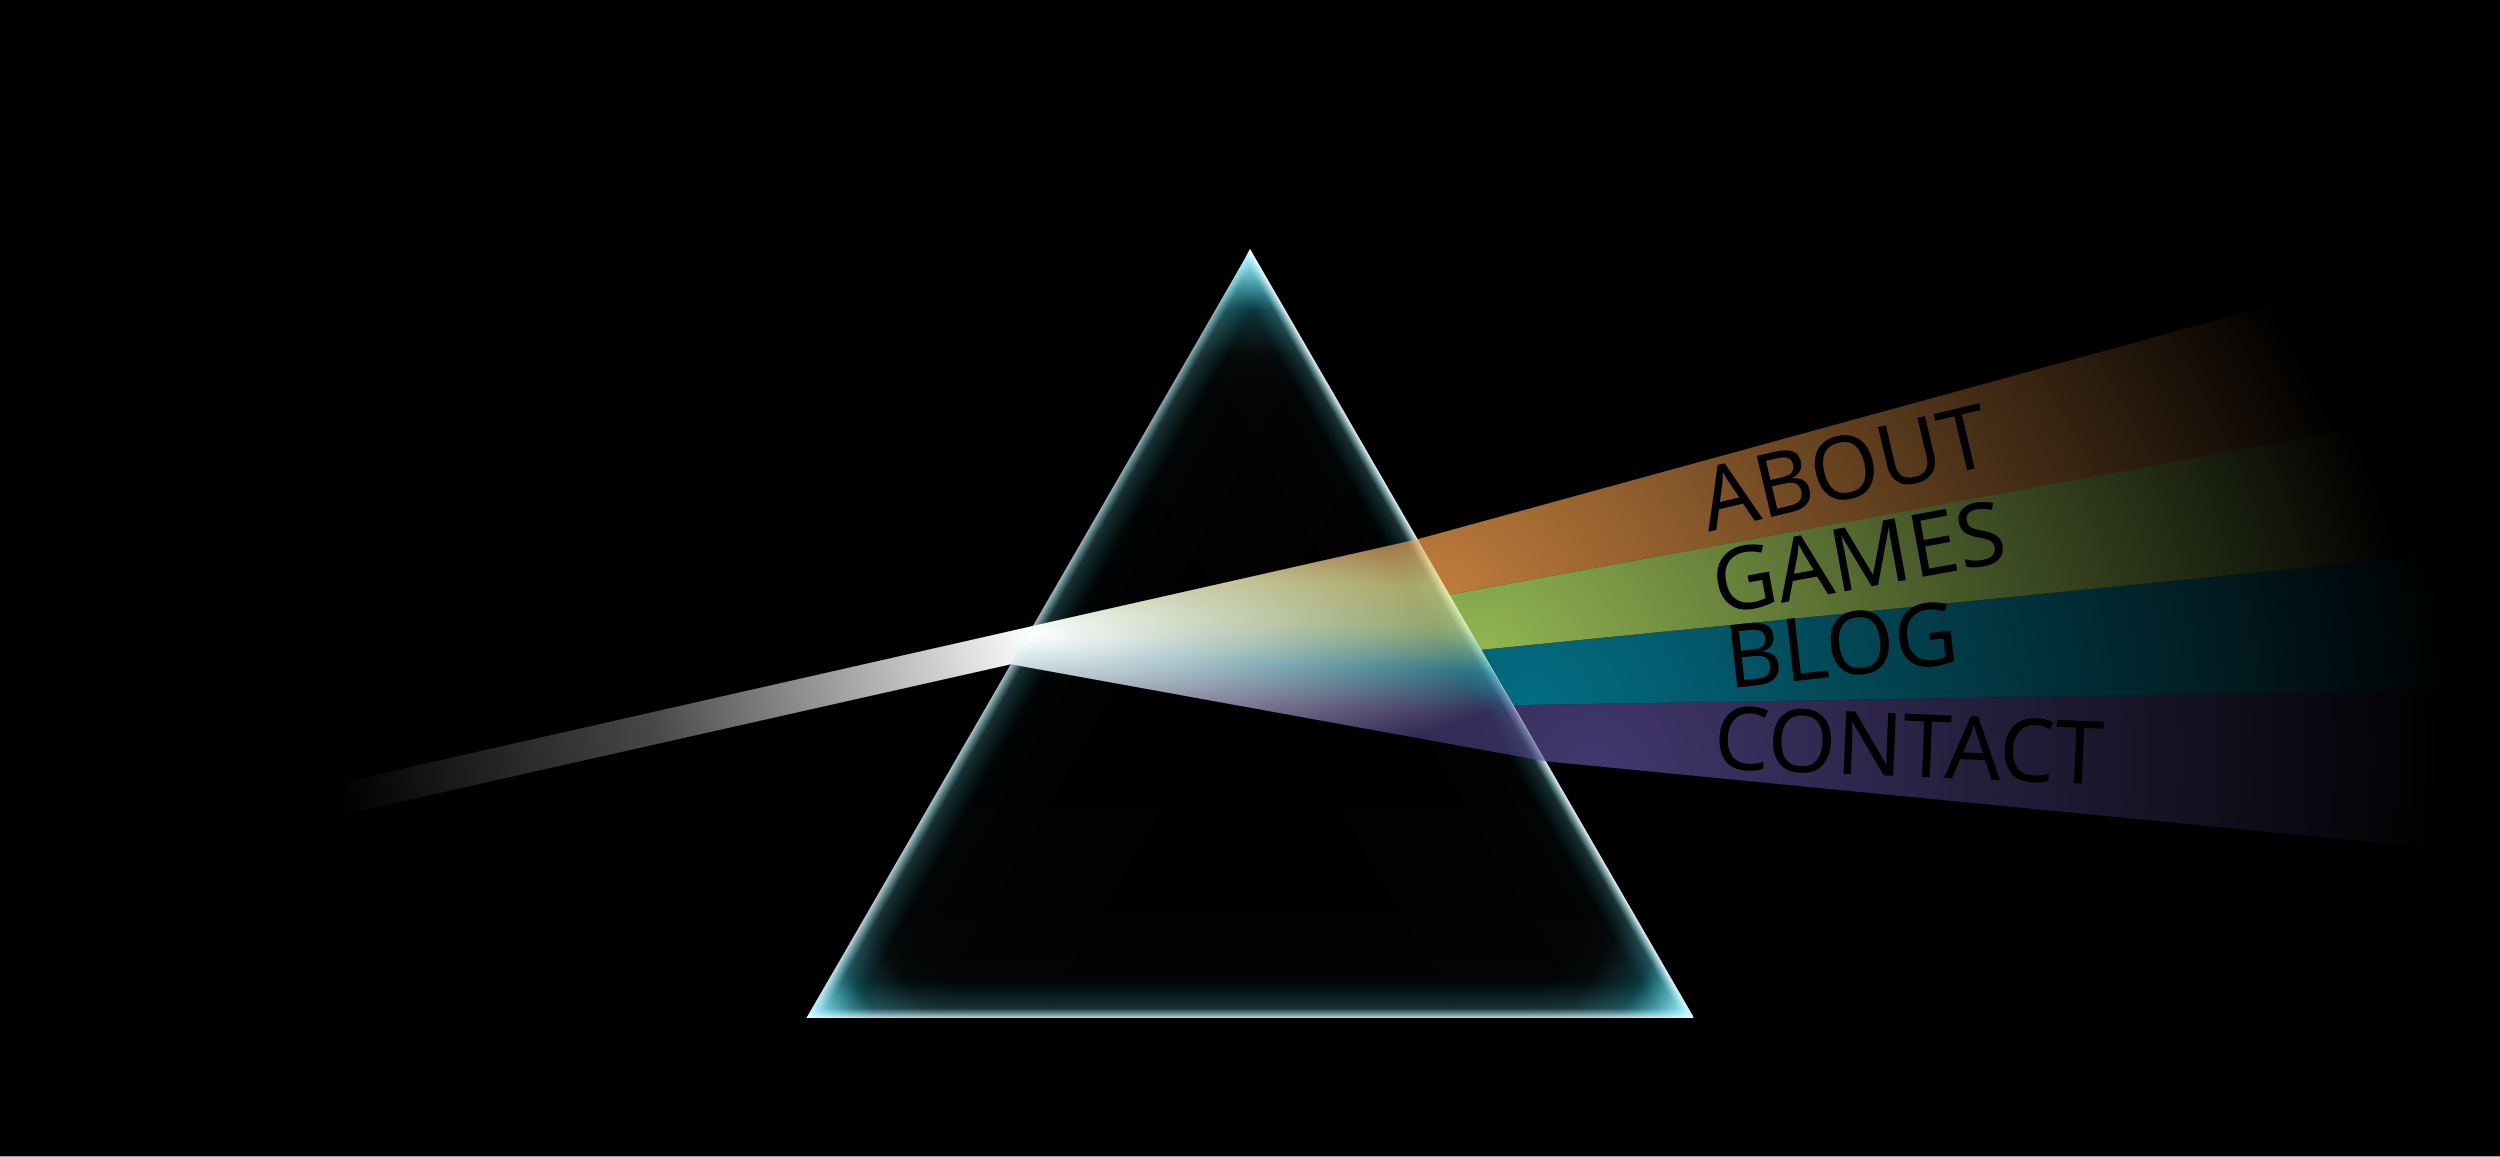
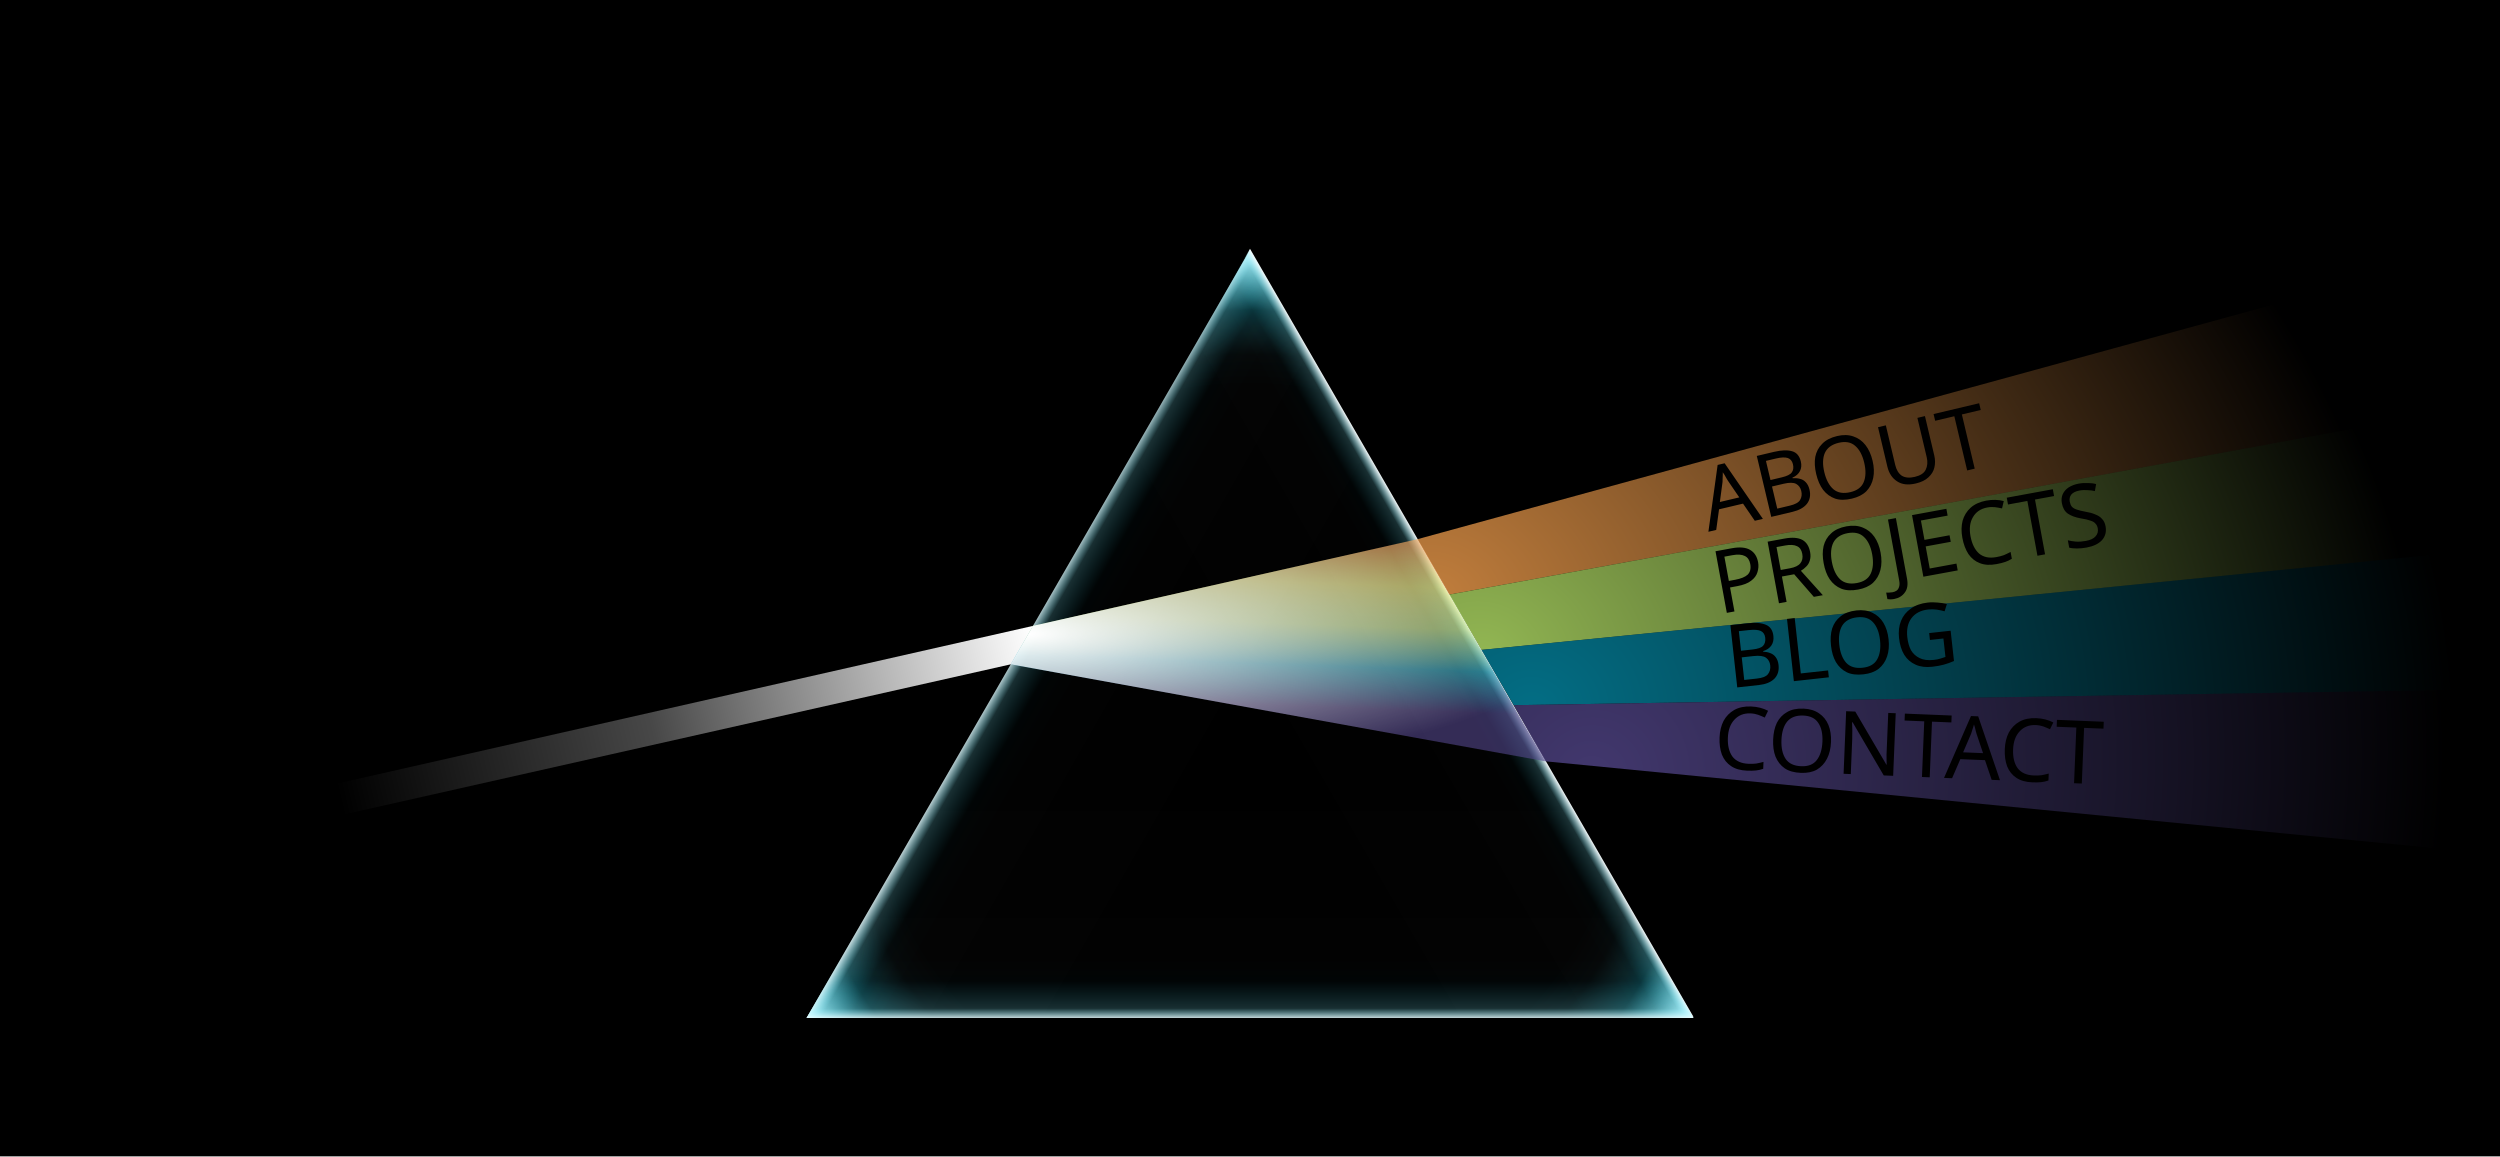
<svg xmlns="http://www.w3.org/2000/svg" xmlns:ns1="http://www.openswatchbook.org/uri/2009/osb" xmlns:xlink="http://www.w3.org/1999/xlink" width="140.942mm" height="65.193mm" viewBox="0 0 140.942 65.193" version="1.1" id="svg8">
  <defs id="defs2">
    <linearGradient id="linearGradient2863">
      <stop id="stop2859" offset="0" style="stop-color:#54478c;stop-opacity:0.788" />
      <stop id="stop2861" offset="1" style="stop-color:#54478c;stop-opacity:0" />
    </linearGradient>
    <linearGradient id="linearGradient2857">
      <stop id="stop2853" offset="0" style="stop-color:#048ba8;stop-opacity:0.788" />
      <stop id="stop2855" offset="1" style="stop-color:#048ba8;stop-opacity:0" />
    </linearGradient>
    <linearGradient id="linearGradient2845">
      <stop id="stop2841" offset="0" style="stop-color:#b9e769;stop-opacity:0.788" />
      <stop id="stop2843" offset="1" style="stop-color:#b9e769;stop-opacity:0" />
    </linearGradient>
    <linearGradient id="linearGradient2781">
      <stop style="stop-color:#f29e4c;stop-opacity:0.789" offset="0" id="stop2777" />
      <stop style="stop-color:#f29e4c;stop-opacity:0;" offset="1" id="stop2779" />
    </linearGradient>
    <linearGradient id="linearGradient2667">
      <stop id="stop2663" offset="0" style="stop-color:#54478c;stop-opacity:0.608" />
      <stop style="stop-color:#048ba8;stop-opacity:0.627" offset="0.25" id="stop2675" />
      <stop style="stop-color:#b9e769;stop-opacity:0.565" offset="0.5" id="stop2669" />
      <stop id="stop2671" offset="0.75" style="stop-color:#efea5a;stop-opacity:0.592" />
      <stop id="stop2665" offset="1" style="stop-color:#f29e4c;stop-opacity:0.62" />
    </linearGradient>
    <linearGradient id="linearGradient2627">
      <stop id="stop2625" offset="0" style="stop-color:#ffffff;stop-opacity:0;" />
      <stop style="stop-color:#ffffff;stop-opacity:0" offset="0.117" id="stop2635" />
      <stop style="stop-color:#ffffff;stop-opacity:0.281" offset="0.514" id="stop2633" />
      <stop id="stop2623" offset="1" style="stop-color:#ffffff;stop-opacity:1;" />
    </linearGradient>
    <linearGradient id="linearGradient2619">
      <stop style="stop-color:#ffffff;stop-opacity:1;" offset="0" id="stop2615" />
      <stop style="stop-color:#ffffff;stop-opacity:0" offset="1" id="stop2617" />
    </linearGradient>
    <linearGradient id="linearGradient2523" ns1:paint="gradient">
      <stop style="stop-color:#e8e8e8;stop-opacity:0" offset="0" id="stop2513" />
      <stop id="stop2515" offset="0.754" style="stop-color:#e8e8e8;stop-opacity:0.008" />
      <stop id="stop2517" offset="0.85" style="stop-color:#2be4ff;stop-opacity:0.02" />
      <stop style="stop-color:#7eefff;stop-opacity:0.196" offset="0.954" id="stop2519" />
      <stop style="stop-color:#ffffff;stop-opacity:1" offset="1" id="stop2521" />
    </linearGradient>
    <linearGradient ns1:paint="gradient" id="linearGradient2509">
      <stop id="stop2499" offset="0" style="stop-color:#e8e8e8;stop-opacity:0" />
      <stop style="stop-color:#e8e8e8;stop-opacity:0.008" offset="0.793" id="stop2501" />
      <stop style="stop-color:#2be4ff;stop-opacity:0.02" offset="0.884" id="stop2503" />
      <stop id="stop2505" offset="0.959" style="stop-color:#7eefff;stop-opacity:0.196" />
      <stop id="stop2507" offset="1" style="stop-color:#ffffff;stop-opacity:1" />
    </linearGradient>
    <linearGradient ns1:paint="gradient" id="linearGradient2367">
      <stop id="stop2458" offset="0" style="stop-color:#ff2a2a;stop-opacity:0" />
      <stop style="stop-color:#ff2a2a;stop-opacity:0;" offset="0.679" id="stop2460" />
      <stop style="stop-color:#ff2a2a;stop-opacity:0" offset="0.831" id="stop2462" />
      <stop id="stop2464" offset="0.923" style="stop-color:#ff2a2a;stop-opacity:0.206" />
      <stop id="stop2466" offset="1" style="stop-color:#ff2a2a;stop-opacity:0.668" />
    </linearGradient>
    <linearGradient id="linearGradient2367-3" ns1:paint="gradient">
      <stop style="stop-color:#e8e8e8;stop-opacity:0" offset="0" id="stop2369" />
      <stop id="stop2380" offset="0.718" style="stop-color:#e8e8e8;stop-opacity:0.008" />
      <stop id="stop2371" offset="0.847" style="stop-color:#2be4ff;stop-opacity:0.02" />
      <stop style="stop-color:#7eefff;stop-opacity:0.196" offset="0.941" id="stop2373" />
      <stop style="stop-color:#ffffff;stop-opacity:1" offset="1" id="stop2375" />
    </linearGradient>
    <linearGradient ns1:paint="gradient" id="linearGradient2367-9">
      <stop id="stop2359" offset="0" style="stop-color:#ff2a2a;stop-opacity:0" />
      <stop style="stop-color:#ff2a2a;stop-opacity:0" offset="0.625" id="stop2361" />
      <stop id="stop2363" offset="0.782" style="stop-color:#ff2a2a;stop-opacity:0.206" />
      <stop id="stop2365" offset="1" style="stop-color:#ff2a2a;stop-opacity:0.668" />
    </linearGradient>
    <linearGradient id="linearGradient2353" ns1:paint="solid">
      <stop style="stop-color:#000000;stop-opacity:0.602;" offset="0" id="stop2351" />
    </linearGradient>
    <linearGradient id="linearGradient2345" ns1:paint="solid">
      <stop style="stop-color:#ff2a2a;stop-opacity:0.116" offset="0" id="stop2343" />
    </linearGradient>
    <linearGradient id="linearGradient847" ns1:paint="gradient">
      <stop style="stop-color:#e8e8e8;stop-opacity:0" offset="0" id="stop843" />
      <stop id="stop857" offset="0.732" style="stop-color:#82ecff;stop-opacity:0" />
      <stop style="stop-color:#56e7ff;stop-opacity:0.02" offset="0.794" id="stop2565" />
      <stop style="stop-color:#2be4ff;stop-opacity:0.196" offset="0.881" id="stop859" />
      <stop style="stop-color:#dffbff;stop-opacity:1" offset="1" id="stop845" />
    </linearGradient>
    <radialGradient xlink:href="#linearGradient847" id="radialGradient849" cx="74.868" cy="133.569" fx="74.868" fy="133.569" r="25.229" gradientTransform="matrix(1.151865,0.00532013,-0.00524359,1.135301,29.0501,-85.91051)" gradientUnits="userSpaceOnUse" />
    <linearGradient xlink:href="#linearGradient2367-3" id="linearGradient2378" gradientUnits="userSpaceOnUse" x1="116.351" y1="106.829" x2="103.811" y2="99.656" gradientTransform="translate(-1.763354,-40.70013)" />
    <linearGradient gradientTransform="translate(-1.763357,-40.76627)" xlink:href="#linearGradient2509" id="linearGradient2378-5" gradientUnits="userSpaceOnUse" x1="116.351" y1="106.895" x2="128.899" y2="99.65" />
    <linearGradient gradientTransform="translate(-1.763356,-40.70012)" xlink:href="#linearGradient2523" id="linearGradient2378-5-2" gradientUnits="userSpaceOnUse" x1="116.351" y1="106.829" x2="116.351" y2="121.619" />
    <linearGradient xlink:href="#linearGradient2627" id="linearGradient2629" x1="58.089" y1="69.22" x2="102.432" y2="58.704" gradientUnits="userSpaceOnUse" />
    <linearGradient xlink:href="#linearGradient2667" id="linearGradient2621-5" x1="113.377" y1="63.051" x2="113.719" y2="53.799" gradientUnits="userSpaceOnUse" />
    <radialGradient xlink:href="#linearGradient2619" id="radialGradient2691" cx="102.22" cy="61.745" fx="102.22" fy="61.745" r="13.515" gradientTransform="matrix(2.292802,-0.00936229,0.00247192,0.6053676,-132.3023,22.7151)" gradientUnits="userSpaceOnUse" />
    <radialGradient xlink:href="#linearGradient2781" id="radialGradient2865" cx="124.929" cy="62.48" fx="124.929" fy="62.48" r="17.128" gradientTransform="matrix(2.848462,-0.7878498,1.431728,2.567714,-319.9139,-5.234401)" gradientUnits="userSpaceOnUse" />
    <radialGradient xlink:href="#linearGradient2845" id="radialGradient2867" cx="126.529" cy="67.608" fx="126.529" fy="67.608" r="17.583" gradientTransform="matrix(2.87524,-0.5142045,0.908424,2.519683,-297.2801,-45.11539)" gradientUnits="userSpaceOnUse" />
    <radialGradient xlink:href="#linearGradient2857" id="radialGradient2869" cx="128.247" cy="70.077" fx="128.247" fy="70.077" r="17.571" gradientTransform="matrix(2.945832,-0.1708442,0.3112404,2.662091,-268.9367,-101.3583)" gradientUnits="userSpaceOnUse" />
    <radialGradient xlink:href="#linearGradient2863" id="radialGradient2871" cx="130.303" cy="63.984" fx="130.303" fy="63.984" r="16.798" gradientTransform="matrix(2.862926,0.09459753,-0.1906237,2.861716,-226.914,-128.1699)" gradientUnits="userSpaceOnUse" />
  </defs>
  <g id="layer1" transform="translate(-44.24874,-23.39542)">
    <rect style="fill:#000000;fill-opacity:1;fill-rule:nonzero;stroke:none;stroke-width:0.164;stroke-linecap:round;stroke-linejoin:miter;stroke-miterlimit:4;stroke-dasharray:none;stroke-dashoffset:0;stroke-opacity:1" id="bgSquare" width="140.942" height="65.193" x="44.249" y="23.395" class="bgSquare" />
    <path style="fill:url(#radialGradient849);fill-opacity:1;stroke:none;stroke-width:0.265px;stroke-linecap:butt;stroke-linejoin:miter;stroke-opacity:1" d="m 89.72,80.786 h 25 25 l -12.5,-21.65 -12.5,-21.65 -12.5,21.65 z" id="triangleCircle" />
    <path style="fill:url(#linearGradient2378);fill-opacity:1;fill-rule:nonzero;stroke:none;stroke-width:0.265px;stroke-linecap:butt;stroke-linejoin:miter;stroke-opacity:1" d="m 89.72,80.786 h 25 25 l -12.5,-21.65 -12.5,-21.65 -12.5,21.65 z" id="triangleA" />
    <path style="fill:url(#linearGradient2378-5);fill-opacity:1;fill-rule:nonzero;stroke:none;stroke-width:0.265px;stroke-linecap:butt;stroke-linejoin:miter;stroke-opacity:1" d="m 89.72,80.72 h 25 25 l -12.5,-21.65 -12.5,-21.65 -12.5,21.65 z" id="triangleB" />
    <path style="fill:url(#linearGradient2378-5-2);fill-opacity:1;fill-rule:nonzero;stroke:none;stroke-width:0.265px;stroke-linecap:butt;stroke-linejoin:miter;stroke-opacity:1" d="m 89.72,80.786 h 25 25 l -12.5,-21.65 -12.5,-21.65 -12.5,21.65 z" id="triangleC" />
  </g>
  <g id="colors" class="colors">
    <path id="rect2612" d="M 55.451,69.338 102.504,58.676 101.301,60.832 55.429,71.161 Z" style="fill:url(#linearGradient2629);fill-opacity:1;fill-rule:nonzero;stroke:none;stroke-width:0.165;stroke-linecap:round;stroke-linejoin:miter;stroke-miterlimit:4;stroke-dasharray:none;stroke-dashoffset:0;stroke-opacity:1" transform="translate(-44.24874,-23.39542)" />
    <path id="dispersionA" d="m 101.232,60.847 1.251,-2.167 21.655,-4.882 7.227,12.516 z" style="fill:url(#linearGradient2621-5);fill-opacity:1;stroke:none;stroke-width:0.265px;stroke-linecap:butt;stroke-linejoin:miter;stroke-opacity:1" transform="translate(-44.24874,-23.39542)" />
    <path id="dispersionB" d="m 101.232,60.847 1.251,-2.167 21.655,-4.882 7.227,12.516 z" style="fill:url(#radialGradient2691);fill-opacity:1;stroke:none;stroke-width:0.265px;stroke-linecap:butt;stroke-linejoin:miter;stroke-opacity:1" transform="translate(-44.24874,-23.39542)" />
    <g id="about" class="about">
      <path transform="translate(-44.24874,-23.39542)" style="fill:url(#radialGradient2865);fill-opacity:1;stroke:none;stroke-width:0.353px;stroke-linecap:butt;stroke-linejoin:miter;stroke-opacity:1" d="m 125.954,56.916 -1.816,-3.117 48.835,-13.386 5.411,6.882 z" id="orange" class="orange color" />
      <text xml:space="preserve" style="font-style:normal;font-variant:normal;font-weight:normal;font-stretch:normal;font-size:4.233px;line-height:1.25;font-family:'RocknRoll One';-inkscape-font-specification:'RocknRoll One';letter-spacing:0px;word-spacing:0px;fill:#000000;fill-opacity:1;stroke:none;stroke-width:0.265" x="86.805" y="51.382" id="text985" transform="rotate(-13.33305)" class="about">
        <tspan id="tspan904" x="86.805" y="51.382" style="font-style:normal;font-variant:normal;font-weight:normal;font-stretch:normal;font-size:4.939px;font-family:'Akaya Telivigala';-inkscape-font-specification:'Akaya Telivigala';stroke-width:0.265">ABOUT</tspan>
      </text>
    </g>
    <g id="games" class="games">
      <path transform="translate(-44.24874,-23.39542)" style="fill:url(#radialGradient2867);fill-opacity:1;stroke:none;stroke-width:0.353px;stroke-linecap:butt;stroke-linejoin:miter;stroke-opacity:1" d="m 127.77,60.034 -1.816,-3.117 52.43,-9.621 3.806,7.297 z" id="green" class="green color" />
      <text xml:space="preserve" style="font-style:normal;font-variant:normal;font-weight:normal;font-stretch:normal;font-size:4.233px;line-height:1.25;font-family:'RocknRoll One';-inkscape-font-specification:'RocknRoll One';letter-spacing:0px;word-spacing:0px;fill:#000000;fill-opacity:1;stroke:none;stroke-width:0.265" x="89.017" y="51.585" id="text987" transform="rotate(-10.41837)" class="games">
-         <tspan id="tspan908" x="89.017" y="51.585" style="font-style:normal;font-variant:normal;font-weight:normal;font-stretch:normal;font-size:4.939px;font-family:'Akaya Telivigala';-inkscape-font-specification:'Akaya Telivigala';stroke-width:0.265">GAMES</tspan>
+         <tspan id="tspan908" x="89.017" y="51.585" style="font-style:normal;font-variant:normal;font-weight:normal;font-stretch:normal;font-size:4.939px;font-family:'Akaya Telivigala';-inkscape-font-specification:'Akaya Telivigala';stroke-width:0.265">PROJECTS</tspan>
      </text>
    </g>
    <g id="blog" class="blog">
      <path transform="translate(-44.24874,-23.39542)" style="fill:url(#radialGradient2869);fill-opacity:1;stroke:none;stroke-width:0.353px;stroke-linecap:butt;stroke-linejoin:miter;stroke-opacity:1" d="m 129.587,63.151 -1.816,-3.117 54.419,-5.442 2.37,7.665 z" id="blue" class="blue color" />
      <text xml:space="preserve" style="font-style:normal;font-variant:normal;font-weight:normal;font-stretch:normal;font-size:4.233px;line-height:1.25;font-family:'Akaya Telivigala';-inkscape-font-specification:'Akaya Telivigala';letter-spacing:0px;word-spacing:0px;fill:#000000;fill-opacity:1;stroke:none;stroke-width:0.265" x="92.62" y="49.25" id="text989" transform="rotate(-6.289274)" class="blog">
        <tspan id="tspan912" x="92.62" y="49.25" style="font-style:normal;font-variant:normal;font-weight:normal;font-stretch:normal;font-size:4.939px;font-family:'Akaya Telivigala';-inkscape-font-specification:'Akaya Telivigala';stroke-width:0.265">BLOG</tspan>
      </text>
    </g>
    <g id="g959" class="contact">
      <path transform="translate(-44.24874,-23.39542)" style="fill:url(#radialGradient2871);fill-opacity:1;stroke:none;stroke-width:0.353px;stroke-linecap:butt;stroke-linejoin:miter;stroke-opacity:1" d="m 131.364,66.315 -1.778,-3.164 54.973,-0.895 0.631,9.315 z" id="purple" class="purple color" />
      <text xml:space="preserve" style="font-style:normal;font-variant:normal;font-weight:normal;font-stretch:normal;font-size:4.233px;line-height:1.25;font-family:'RocknRoll One';-inkscape-font-specification:'RocknRoll One';letter-spacing:0px;word-spacing:0px;fill:#000000;fill-opacity:1;stroke:none;stroke-width:0.265" x="98.264" y="39.335" id="contact" transform="rotate(2.344131)" class="contact">
        <tspan id="tspan916" x="98.264" y="39.335" style="font-style:normal;font-variant:normal;font-weight:normal;font-stretch:normal;font-size:4.939px;font-family:'Akaya Telivigala';-inkscape-font-specification:'Akaya Telivigala';stroke-width:0.265">CONTACT</tspan>
      </text>
    </g>
  </g>
</svg>
